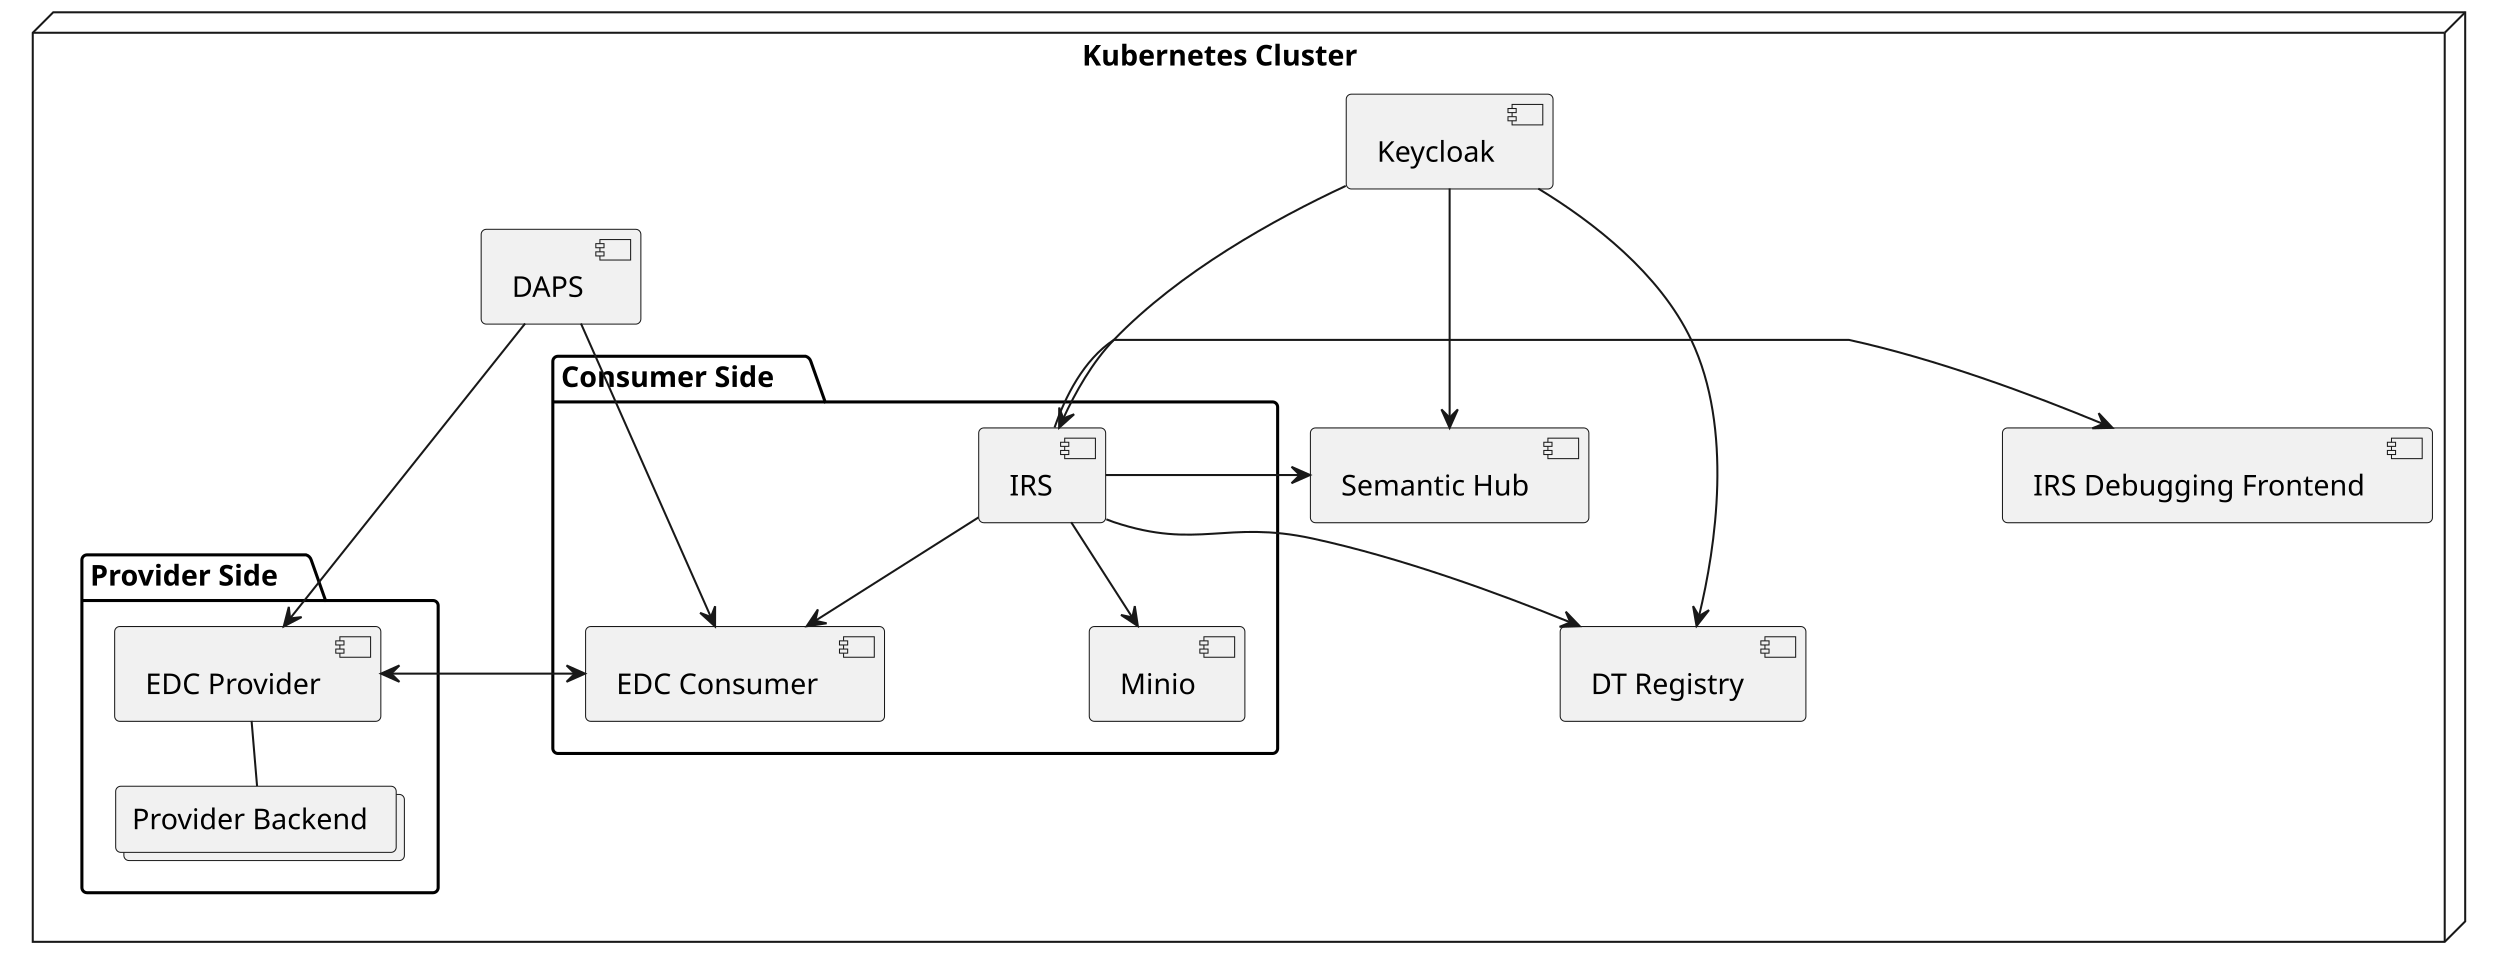
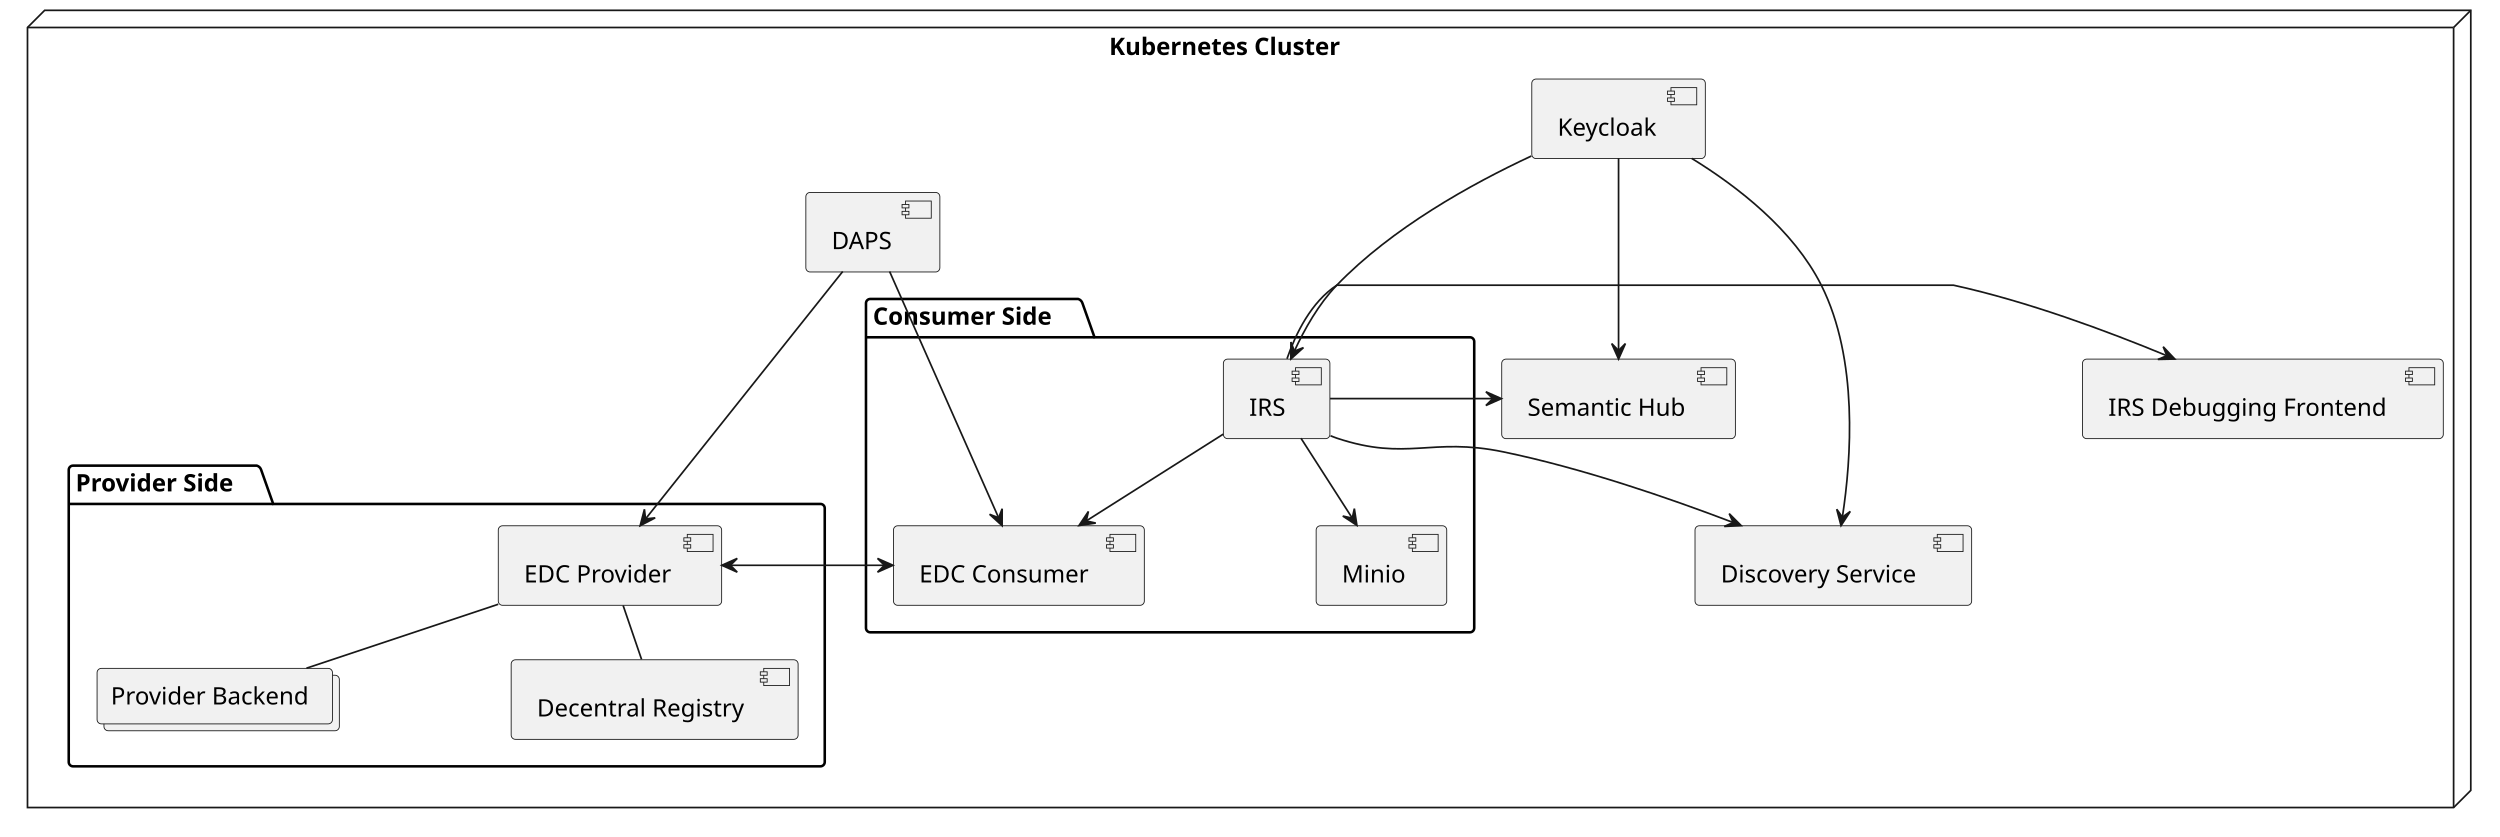
- <svg xmlns="http://www.w3.org/2000/svg" contentStyleType="text/css" height="477px" preserveAspectRatio="none" style="width:1221px;height:477px;background:#FFFFFF;" version="1.1" viewBox="0 0 1221 477" width="1221px" zoomAndPan="magnify">
+ <svg xmlns="http://www.w3.org/2000/svg" contentStyleType="text/css" height="487px" preserveAspectRatio="none" style="width:1455px;height:487px;background:#FFFFFF;" version="1.1" viewBox="0 0 1455 487" width="1455px" zoomAndPan="magnify">
  <defs />
  <g>
    <g id="cluster_k8s">
-       <polygon points="16,16,26,6,1204,6,1204,450,1194,460,16,460,16,16" style="stroke:#181818;stroke-width:1.0;fill:none;" />
-       <line style="stroke:#181818;stroke-width:1.0;fill:none;" x1="1194" x2="1204" y1="16" y2="6" />
-       <line style="stroke:#181818;stroke-width:1.0;fill:none;" x1="16" x2="1194" y1="16" y2="16" />
-       <line style="stroke:#181818;stroke-width:1.0;fill:none;" x1="1194" x2="1194" y1="16" y2="460" />
-       <text fill="#000000" font-family="sans-serif" font-size="14" font-weight="bold" lengthAdjust="spacing" textLength="155" x="528.5" y="31.995">Kubernetes Cluster</text>
+       <polygon points="16,16,26,6,1438,6,1438,460,1428,470,16,470,16,16" style="stroke:#181818;stroke-width:1.0;fill:none;" />
+       <line style="stroke:#181818;stroke-width:1.0;fill:none;" x1="1428" x2="1438" y1="16" y2="6" />
+       <line style="stroke:#181818;stroke-width:1.0;fill:none;" x1="16" x2="1428" y1="16" y2="16" />
+       <line style="stroke:#181818;stroke-width:1.0;fill:none;" x1="1428" x2="1428" y1="16" y2="470" />
+       <text fill="#000000" font-family="sans-serif" font-size="14" font-weight="bold" lengthAdjust="spacing" textLength="155" x="645.5" y="31.995">Kubernetes Cluster</text>
    </g>
    <g id="cluster_Consumer Side">
-       <path d="M272.5,174 L393.5,174 A3.75,3.75 0 0 1 396,176.5 L403,196.297 L621.5,196.297 A2.5,2.5 0 0 1 624,198.797 L624,365.5 A2.5,2.5 0 0 1 621.5,368 L272.5,368 A2.5,2.5 0 0 1 270,365.5 L270,176.5 A2.5,2.5 0 0 1 272.5,174 " style="stroke:#000000;stroke-width:1.5;fill:none;" />
-       <line style="stroke:#000000;stroke-width:1.5;fill:none;" x1="270" x2="403" y1="196.297" y2="196.297" />
-       <text fill="#000000" font-family="sans-serif" font-size="14" font-weight="bold" lengthAdjust="spacing" textLength="120" x="274" y="188.995">Consumer Side</text>
+       <path d="M506.5,174 L627.5,174 A3.75,3.75 0 0 1 630,176.5 L637,196.297 L855.5,196.297 A2.5,2.5 0 0 1 858,198.797 L858,365.5 A2.5,2.5 0 0 1 855.5,368 L506.5,368 A2.5,2.5 0 0 1 504,365.5 L504,176.5 A2.5,2.5 0 0 1 506.5,174 " style="stroke:#000000;stroke-width:1.5;fill:none;" />
+       <line style="stroke:#000000;stroke-width:1.5;fill:none;" x1="504" x2="637" y1="196.297" y2="196.297" />
+       <text fill="#000000" font-family="sans-serif" font-size="14" font-weight="bold" lengthAdjust="spacing" textLength="120" x="508" y="188.995">Consumer Side</text>
    </g>
    <g id="cluster_Provider Side">
-       <path d="M42.5,271 L149.5,271 A3.75,3.75 0 0 1 152,273.5 L159,293.297 L211.5,293.297 A2.5,2.5 0 0 1 214,295.797 L214,433.5 A2.5,2.5 0 0 1 211.5,436 L42.5,436 A2.5,2.5 0 0 1 40,433.5 L40,273.5 A2.5,2.5 0 0 1 42.5,271 " style="stroke:#000000;stroke-width:1.5;fill:none;" />
+       <path d="M42.5,271 L149.5,271 A3.75,3.75 0 0 1 152,273.5 L159,293.297 L477.5,293.297 A2.5,2.5 0 0 1 480,295.797 L480,443.5 A2.5,2.5 0 0 1 477.5,446 L42.5,446 A2.5,2.5 0 0 1 40,443.5 L40,273.5 A2.5,2.5 0 0 1 42.5,271 " style="stroke:#000000;stroke-width:1.5;fill:none;" />
      <line style="stroke:#000000;stroke-width:1.5;fill:none;" x1="40" x2="159" y1="293.297" y2="293.297" />
      <text fill="#000000" font-family="sans-serif" font-size="14" font-weight="bold" lengthAdjust="spacing" textLength="106" x="44" y="285.995">Provider Side</text>
    </g>
    <g id="elem_Keycloak">
-       <rect fill="#F1F1F1" height="46.297" rx="2.5" ry="2.5" style="stroke:#181818;stroke-width:0.5;" width="101" x="657.5" y="46" />
-       <rect fill="#F1F1F1" height="10" style="stroke:#181818;stroke-width:0.5;" width="15" x="738.5" y="51" />
-       <rect fill="#F1F1F1" height="2" style="stroke:#181818;stroke-width:0.5;" width="4" x="736.5" y="53" />
-       <rect fill="#F1F1F1" height="2" style="stroke:#181818;stroke-width:0.5;" width="4" x="736.5" y="57" />
-       <text fill="#000000" font-family="sans-serif" font-size="14" lengthAdjust="spacing" textLength="61" x="672.5" y="78.995">Keycloak</text>
+       <rect fill="#F1F1F1" height="46.297" rx="2.5" ry="2.5" style="stroke:#181818;stroke-width:0.5;" width="101" x="891.5" y="46" />
+       <rect fill="#F1F1F1" height="10" style="stroke:#181818;stroke-width:0.5;" width="15" x="972.5" y="51" />
+       <rect fill="#F1F1F1" height="2" style="stroke:#181818;stroke-width:0.5;" width="4" x="970.5" y="53" />
+       <rect fill="#F1F1F1" height="2" style="stroke:#181818;stroke-width:0.5;" width="4" x="970.5" y="57" />
+       <text fill="#000000" font-family="sans-serif" font-size="14" lengthAdjust="spacing" textLength="61" x="906.5" y="78.995">Keycloak</text>
    </g>
    <g id="elem_daps">
-       <rect fill="#F1F1F1" height="46.297" rx="2.5" ry="2.5" style="stroke:#181818;stroke-width:0.5;" width="78" x="235" y="112" />
-       <rect fill="#F1F1F1" height="10" style="stroke:#181818;stroke-width:0.5;" width="15" x="293" y="117" />
-       <rect fill="#F1F1F1" height="2" style="stroke:#181818;stroke-width:0.5;" width="4" x="291" y="119" />
-       <rect fill="#F1F1F1" height="2" style="stroke:#181818;stroke-width:0.5;" width="4" x="291" y="123" />
-       <text fill="#000000" font-family="sans-serif" font-size="14" lengthAdjust="spacing" textLength="38" x="250" y="144.995">DAPS</text>
+       <rect fill="#F1F1F1" height="46.297" rx="2.5" ry="2.5" style="stroke:#181818;stroke-width:0.5;" width="78" x="469" y="112" />
+       <rect fill="#F1F1F1" height="10" style="stroke:#181818;stroke-width:0.5;" width="15" x="527" y="117" />
+       <rect fill="#F1F1F1" height="2" style="stroke:#181818;stroke-width:0.5;" width="4" x="525" y="119" />
+       <rect fill="#F1F1F1" height="2" style="stroke:#181818;stroke-width:0.5;" width="4" x="525" y="123" />
+       <text fill="#000000" font-family="sans-serif" font-size="14" lengthAdjust="spacing" textLength="38" x="484" y="144.995">DAPS</text>
+     </g>
+     <g id="elem_ds">
+       <rect fill="#F1F1F1" height="46.297" rx="2.5" ry="2.5" style="stroke:#181818;stroke-width:0.5;" width="161" x="986.5" y="306" />
+       <rect fill="#F1F1F1" height="10" style="stroke:#181818;stroke-width:0.5;" width="15" x="1127.5" y="311" />
+       <rect fill="#F1F1F1" height="2" style="stroke:#181818;stroke-width:0.5;" width="4" x="1125.5" y="313" />
+       <rect fill="#F1F1F1" height="2" style="stroke:#181818;stroke-width:0.5;" width="4" x="1125.5" y="317" />
+       <text fill="#000000" font-family="sans-serif" font-size="14" lengthAdjust="spacing" textLength="121" x="1001.5" y="338.995">Discovery Service</text>
+     </g>
+     <g id="elem_semHub">
+       <rect fill="#F1F1F1" height="46.297" rx="2.5" ry="2.5" style="stroke:#181818;stroke-width:0.5;" width="136" x="874" y="209" />
+       <rect fill="#F1F1F1" height="10" style="stroke:#181818;stroke-width:0.5;" width="15" x="990" y="214" />
+       <rect fill="#F1F1F1" height="2" style="stroke:#181818;stroke-width:0.5;" width="4" x="988" y="216" />
+       <rect fill="#F1F1F1" height="2" style="stroke:#181818;stroke-width:0.5;" width="4" x="988" y="220" />
+       <text fill="#000000" font-family="sans-serif" font-size="14" lengthAdjust="spacing" textLength="96" x="889" y="241.995">Semantic Hub</text>
+     </g>
+     <g id="elem_frontend">
+       <rect fill="#F1F1F1" height="46.297" rx="2.5" ry="2.5" style="stroke:#181818;stroke-width:0.5;" width="210" x="1212" y="209" />
+       <rect fill="#F1F1F1" height="10" style="stroke:#181818;stroke-width:0.5;" width="15" x="1402" y="214" />
+       <rect fill="#F1F1F1" height="2" style="stroke:#181818;stroke-width:0.5;" width="4" x="1400" y="216" />
+       <rect fill="#F1F1F1" height="2" style="stroke:#181818;stroke-width:0.5;" width="4" x="1400" y="220" />
+       <text fill="#000000" font-family="sans-serif" font-size="14" lengthAdjust="spacing" textLength="170" x="1227" y="241.995">IRS Debugging Frontend</text>
+     </g>
+     <g id="elem_IRS">
+       <rect fill="#F1F1F1" height="46.297" rx="2.5" ry="2.5" style="stroke:#181818;stroke-width:0.5;" width="62" x="712" y="209" />
+       <rect fill="#F1F1F1" height="10" style="stroke:#181818;stroke-width:0.5;" width="15" x="754" y="214" />
+       <rect fill="#F1F1F1" height="2" style="stroke:#181818;stroke-width:0.5;" width="4" x="752" y="216" />
+       <rect fill="#F1F1F1" height="2" style="stroke:#181818;stroke-width:0.5;" width="4" x="752" y="220" />
+       <text fill="#000000" font-family="sans-serif" font-size="14" lengthAdjust="spacing" textLength="22" x="727" y="241.995">IRS</text>
+     </g>
+     <g id="elem_Minio">
+       <rect fill="#F1F1F1" height="46.297" rx="2.5" ry="2.5" style="stroke:#181818;stroke-width:0.5;" width="76" x="766" y="306" />
+       <rect fill="#F1F1F1" height="10" style="stroke:#181818;stroke-width:0.5;" width="15" x="822" y="311" />
+       <rect fill="#F1F1F1" height="2" style="stroke:#181818;stroke-width:0.5;" width="4" x="820" y="313" />
+       <rect fill="#F1F1F1" height="2" style="stroke:#181818;stroke-width:0.5;" width="4" x="820" y="317" />
+       <text fill="#000000" font-family="sans-serif" font-size="14" lengthAdjust="spacing" textLength="36" x="781" y="338.995">Minio</text>
+     </g>
+     <g id="elem_consumer">
+       <rect fill="#F1F1F1" height="46.297" rx="2.5" ry="2.5" style="stroke:#181818;stroke-width:0.5;" width="146" x="520" y="306" />
+       <rect fill="#F1F1F1" height="10" style="stroke:#181818;stroke-width:0.5;" width="15" x="646" y="311" />
+       <rect fill="#F1F1F1" height="2" style="stroke:#181818;stroke-width:0.5;" width="4" x="644" y="313" />
+       <rect fill="#F1F1F1" height="2" style="stroke:#181818;stroke-width:0.5;" width="4" x="644" y="317" />
+       <text fill="#000000" font-family="sans-serif" font-size="14" lengthAdjust="spacing" textLength="106" x="535" y="338.995">EDC Consumer</text>
+     </g>
+     <g id="elem_provider">
+       <rect fill="#F1F1F1" height="46.297" rx="2.5" ry="2.5" style="stroke:#181818;stroke-width:0.5;" width="130" x="290" y="306" />
+       <rect fill="#F1F1F1" height="10" style="stroke:#181818;stroke-width:0.5;" width="15" x="400" y="311" />
+       <rect fill="#F1F1F1" height="2" style="stroke:#181818;stroke-width:0.5;" width="4" x="398" y="313" />
+       <rect fill="#F1F1F1" height="2" style="stroke:#181818;stroke-width:0.5;" width="4" x="398" y="317" />
+       <text fill="#000000" font-family="sans-serif" font-size="14" lengthAdjust="spacing" textLength="90" x="305" y="338.995">EDC Provider</text>
+     </g>
+     <g id="elem_submodel">
+       <rect fill="#F1F1F1" height="32.297" rx="2.5" ry="2.5" style="stroke:#181818;stroke-width:0.5;" width="137" x="60.5" y="393" />
+       <rect fill="#F1F1F1" height="32.297" rx="2.5" ry="2.5" style="stroke:#181818;stroke-width:0.5;" width="137" x="56.5" y="389" />
+       <text fill="#000000" font-family="sans-serif" font-size="14" lengthAdjust="spacing" textLength="121" x="64.5" y="409.995">Provider Backend</text>
    </g>
    <g id="elem_dtr">
-       <rect fill="#F1F1F1" height="46.297" rx="2.5" ry="2.5" style="stroke:#181818;stroke-width:0.5;" width="120" x="762" y="306" />
-       <rect fill="#F1F1F1" height="10" style="stroke:#181818;stroke-width:0.5;" width="15" x="862" y="311" />
-       <rect fill="#F1F1F1" height="2" style="stroke:#181818;stroke-width:0.5;" width="4" x="860" y="313" />
-       <rect fill="#F1F1F1" height="2" style="stroke:#181818;stroke-width:0.5;" width="4" x="860" y="317" />
-       <text fill="#000000" font-family="sans-serif" font-size="14" lengthAdjust="spacing" textLength="80" x="777" y="338.995">DT Registry</text>
-     </g>
-     <g id="elem_semHub">
-       <rect fill="#F1F1F1" height="46.297" rx="2.5" ry="2.5" style="stroke:#181818;stroke-width:0.5;" width="136" x="640" y="209" />
-       <rect fill="#F1F1F1" height="10" style="stroke:#181818;stroke-width:0.5;" width="15" x="756" y="214" />
-       <rect fill="#F1F1F1" height="2" style="stroke:#181818;stroke-width:0.5;" width="4" x="754" y="216" />
-       <rect fill="#F1F1F1" height="2" style="stroke:#181818;stroke-width:0.5;" width="4" x="754" y="220" />
-       <text fill="#000000" font-family="sans-serif" font-size="14" lengthAdjust="spacing" textLength="96" x="655" y="241.995">Semantic Hub</text>
-     </g>
-     <g id="elem_frontend">
-       <rect fill="#F1F1F1" height="46.297" rx="2.5" ry="2.5" style="stroke:#181818;stroke-width:0.5;" width="210" x="978" y="209" />
-       <rect fill="#F1F1F1" height="10" style="stroke:#181818;stroke-width:0.5;" width="15" x="1168" y="214" />
-       <rect fill="#F1F1F1" height="2" style="stroke:#181818;stroke-width:0.5;" width="4" x="1166" y="216" />
-       <rect fill="#F1F1F1" height="2" style="stroke:#181818;stroke-width:0.5;" width="4" x="1166" y="220" />
-       <text fill="#000000" font-family="sans-serif" font-size="14" lengthAdjust="spacing" textLength="170" x="993" y="241.995">IRS Debugging Frontend</text>
-     </g>
-     <g id="elem_IRS">
-       <rect fill="#F1F1F1" height="46.297" rx="2.5" ry="2.5" style="stroke:#181818;stroke-width:0.5;" width="62" x="478" y="209" />
-       <rect fill="#F1F1F1" height="10" style="stroke:#181818;stroke-width:0.5;" width="15" x="520" y="214" />
-       <rect fill="#F1F1F1" height="2" style="stroke:#181818;stroke-width:0.5;" width="4" x="518" y="216" />
-       <rect fill="#F1F1F1" height="2" style="stroke:#181818;stroke-width:0.5;" width="4" x="518" y="220" />
-       <text fill="#000000" font-family="sans-serif" font-size="14" lengthAdjust="spacing" textLength="22" x="493" y="241.995">IRS</text>
-     </g>
-     <g id="elem_Minio">
-       <rect fill="#F1F1F1" height="46.297" rx="2.5" ry="2.5" style="stroke:#181818;stroke-width:0.5;" width="76" x="532" y="306" />
-       <rect fill="#F1F1F1" height="10" style="stroke:#181818;stroke-width:0.5;" width="15" x="588" y="311" />
-       <rect fill="#F1F1F1" height="2" style="stroke:#181818;stroke-width:0.5;" width="4" x="586" y="313" />
-       <rect fill="#F1F1F1" height="2" style="stroke:#181818;stroke-width:0.5;" width="4" x="586" y="317" />
-       <text fill="#000000" font-family="sans-serif" font-size="14" lengthAdjust="spacing" textLength="36" x="547" y="338.995">Minio</text>
-     </g>
-     <g id="elem_consumer">
-       <rect fill="#F1F1F1" height="46.297" rx="2.5" ry="2.5" style="stroke:#181818;stroke-width:0.5;" width="146" x="286" y="306" />
-       <rect fill="#F1F1F1" height="10" style="stroke:#181818;stroke-width:0.5;" width="15" x="412" y="311" />
-       <rect fill="#F1F1F1" height="2" style="stroke:#181818;stroke-width:0.5;" width="4" x="410" y="313" />
-       <rect fill="#F1F1F1" height="2" style="stroke:#181818;stroke-width:0.5;" width="4" x="410" y="317" />
-       <text fill="#000000" font-family="sans-serif" font-size="14" lengthAdjust="spacing" textLength="106" x="301" y="338.995">EDC Consumer</text>
-     </g>
-     <g id="elem_provider">
-       <rect fill="#F1F1F1" height="46.297" rx="2.5" ry="2.5" style="stroke:#181818;stroke-width:0.5;" width="130" x="56" y="306" />
-       <rect fill="#F1F1F1" height="10" style="stroke:#181818;stroke-width:0.5;" width="15" x="166" y="311" />
-       <rect fill="#F1F1F1" height="2" style="stroke:#181818;stroke-width:0.5;" width="4" x="164" y="313" />
-       <rect fill="#F1F1F1" height="2" style="stroke:#181818;stroke-width:0.5;" width="4" x="164" y="317" />
-       <text fill="#000000" font-family="sans-serif" font-size="14" lengthAdjust="spacing" textLength="90" x="71" y="338.995">EDC Provider</text>
-     </g>
-     <g id="elem_submodel">
-       <rect fill="#F1F1F1" height="32.297" rx="2.5" ry="2.5" style="stroke:#181818;stroke-width:0.5;" width="137" x="60.5" y="388" />
-       <rect fill="#F1F1F1" height="32.297" rx="2.5" ry="2.5" style="stroke:#181818;stroke-width:0.5;" width="137" x="56.5" y="384" />
-       <text fill="#000000" font-family="sans-serif" font-size="14" lengthAdjust="spacing" textLength="121" x="64.5" y="404.995">Provider Backend</text>
+       <rect fill="#F1F1F1" height="46.297" rx="2.5" ry="2.5" style="stroke:#181818;stroke-width:0.5;" width="167" x="297.5" y="384" />
+       <rect fill="#F1F1F1" height="10" style="stroke:#181818;stroke-width:0.5;" width="15" x="444.5" y="389" />
+       <rect fill="#F1F1F1" height="2" style="stroke:#181818;stroke-width:0.5;" width="4" x="442.5" y="391" />
+       <rect fill="#F1F1F1" height="2" style="stroke:#181818;stroke-width:0.5;" width="4" x="442.5" y="395" />
+       <text fill="#000000" font-family="sans-serif" font-size="14" lengthAdjust="spacing" textLength="127" x="312.5" y="416.995">Decentral Registry</text>
    </g>
    <g id="link_IRS_Minio">
-       <path d="M523.15,255.03 C532.01,268.84 543.5,286.73 552.88,301.34 " fill="none" id="IRS-to-Minio" style="stroke:#181818;stroke-width:1.0;" />
-       <polygon fill="#181818" points="555.72,305.76,554.233,296.024,553.023,301.55,547.497,300.34,555.72,305.76" style="stroke:#181818;stroke-width:1.0;" />
+       <path d="M757.15,255.03 C766.01,268.84 777.5,286.73 786.88,301.34 " fill="none" id="IRS-to-Minio" style="stroke:#181818;stroke-width:1.0;" />
+       <polygon fill="#181818" points="789.72,305.76,788.233,296.024,787.023,301.55,781.497,300.34,789.72,305.76" style="stroke:#181818;stroke-width:1.0;" />
    </g>
    <g id="link_IRS_consumer">
-       <path d="M477.92,252.68 C454.8,267.33 423.09,287.41 398.22,303.16 " fill="none" id="IRS-to-consumer" style="stroke:#181818;stroke-width:1.0;" />
-       <polygon fill="#181818" points="393.98,305.85,403.725,304.425,398.207,303.18,399.452,297.661,393.98,305.85" style="stroke:#181818;stroke-width:1.0;" />
+       <path d="M711.92,252.68 C688.8,267.33 657.09,287.41 632.22,303.16 " fill="none" id="IRS-to-consumer" style="stroke:#181818;stroke-width:1.0;" />
+       <polygon fill="#181818" points="627.98,305.85,637.725,304.425,632.207,303.18,633.452,297.661,627.98,305.85" style="stroke:#181818;stroke-width:1.0;" />
    </g>
-     <g id="link_IRS_dtr">
-       <path d="M540.33,253.63 C541.55,254.13 542.77,254.59 544,255 C585.04,268.68 598.72,253.83 641,263 C684.41,272.41 731.58,289.59 766.88,303.93 " fill="none" id="IRS-to-dtr" style="stroke:#181818;stroke-width:1.0;" />
-       <polygon fill="#181818" points="771.56,305.84,764.734,298.74,766.929,303.954,761.716,306.149,771.56,305.84" style="stroke:#181818;stroke-width:1.0;" />
+     <g id="link_IRS_ds">
+       <path d="M774.33,253.63 C775.55,254.13 776.77,254.59 778,255 C819.04,268.68 832.64,254.22 875,263 C920.84,272.5 970.88,289.68 1008.39,303.99 " fill="none" id="IRS-to-ds" style="stroke:#181818;stroke-width:1.0;" />
+       <polygon fill="#181818" points="1013.36,305.9,1006.4,298.932,1008.694,304.102,1003.524,306.397,1013.36,305.9" style="stroke:#181818;stroke-width:1.0;" />
    </g>
    <g id="link_daps_provider">
-       <path d="M256.45,158.02 C228.05,193.66 172.15,263.82 141.79,301.9 " fill="none" id="daps-to-provider" style="stroke:#181818;stroke-width:1.0;" />
-       <polygon fill="#181818" points="138.58,305.94,147.314,301.388,141.693,302.027,141.053,296.407,138.58,305.94" style="stroke:#181818;stroke-width:1.0;" />
+       <path d="M490.45,158.02 C462.05,193.66 406.15,263.82 375.79,301.9 " fill="none" id="daps-to-provider" style="stroke:#181818;stroke-width:1.0;" />
+       <polygon fill="#181818" points="372.58,305.94,381.314,301.388,375.693,302.027,375.053,296.407,372.58,305.94" style="stroke:#181818;stroke-width:1.0;" />
    </g>
    <g id="link_daps_consumer">
-       <path d="M283.75,158.02 C299.4,193.38 330.08,262.68 347.03,300.97 " fill="none" id="daps-to-consumer" style="stroke:#181818;stroke-width:1.0;" />
-       <polygon fill="#181818" points="349.23,305.94,349.262,296.091,347.214,301.365,341.941,299.317,349.23,305.94" style="stroke:#181818;stroke-width:1.0;" />
+       <path d="M517.75,158.02 C533.4,193.38 564.08,262.68 581.03,300.97 " fill="none" id="daps-to-consumer" style="stroke:#181818;stroke-width:1.0;" />
+       <polygon fill="#181818" points="583.23,305.94,583.261,296.091,581.214,301.365,575.941,299.317,583.23,305.94" style="stroke:#181818;stroke-width:1.0;" />
    </g>
    <g id="link_provider_consumer">
-       <path d="M191.14,329 C220.94,329 250.74,329 280.54,329 " fill="none" id="provider-consumer" style="stroke:#181818;stroke-width:1.0;" />
-       <polygon fill="#181818" points="285.71,329,276.71,325,280.71,329,276.71,333,285.71,329" style="stroke:#181818;stroke-width:1.0;" />
-       <polygon fill="#181818" points="186.08,329,195.08,333,191.08,329,195.08,325,186.08,329" style="stroke:#181818;stroke-width:1.0;" />
+       <path d="M425.14,329 C454.94,329 484.74,329 514.54,329 " fill="none" id="provider-consumer" style="stroke:#181818;stroke-width:1.0;" />
+       <polygon fill="#181818" points="519.71,329,510.71,325,514.71,329,510.71,333,519.71,329" style="stroke:#181818;stroke-width:1.0;" />
+       <polygon fill="#181818" points="420.08,329,429.08,333,425.08,329,429.08,325,420.08,329" style="stroke:#181818;stroke-width:1.0;" />
    </g>
    <g id="link_provider_submodel">
-       <path d="M122.87,352.08 C123.73,362.33 124.75,374.35 125.55,383.9 " fill="none" id="provider-submodel" style="stroke:#181818;stroke-width:1.0;" />
+       <path d="M289.97,351.68 C254.56,363.48 211.38,377.87 178.36,388.88 " fill="none" id="provider-submodel" style="stroke:#181818;stroke-width:1.0;" />
    </g>
-     <g id="link_Keycloak_dtr">
-       <path d="M751.31,92.12 C778.24,108.5 810.57,133.56 826,166 C846.64,209.41 837.95,267.04 829.88,300.57 " fill="none" id="Keycloak-to-dtr" style="stroke:#181818;stroke-width:1.0;" />
-       <polygon fill="#181818" points="828.6,305.74,834.669,297.983,829.816,300.89,826.909,296.037,828.6,305.74" style="stroke:#181818;stroke-width:1.0;" />
+     <g id="link_provider_dtr">
+       <path d="M362.66,352.39 C366.05,362.29 370.02,373.89 373.39,383.77 " fill="none" id="provider-dtr" style="stroke:#181818;stroke-width:1.0;" />
+     </g>
+     <g id="link_Keycloak_ds">
+       <path d="M984.55,92.17 C1011.34,108.63 1043.82,133.79 1060,166 C1081.65,209.1 1077.46,267.07 1072.31,300.7 " fill="none" id="Keycloak-to-ds" style="stroke:#181818;stroke-width:1.0;" />
+       <polygon fill="#181818" points="1071.48,305.89,1076.87,297.647,1072.281,300.955,1068.974,296.365,1071.48,305.89" style="stroke:#181818;stroke-width:1.0;" />
    </g>
    <g id="link_Keycloak_IRS">
-       <path d="M657.25,90.8 C622.11,107.17 576.07,132.76 544,166 C533.46,176.92 525.18,191.66 519.32,204.33 " fill="none" id="Keycloak-to-IRS" style="stroke:#181818;stroke-width:1.0;" />
-       <polygon fill="#181818" points="517.28,208.9,524.611,202.324,519.325,204.338,517.312,199.051,517.28,208.9" style="stroke:#181818;stroke-width:1.0;" />
+       <path d="M891.25,90.8 C856.11,107.17 810.07,132.76 778,166 C767.46,176.92 759.18,191.66 753.32,204.33 " fill="none" id="Keycloak-to-IRS" style="stroke:#181818;stroke-width:1.0;" />
+       <polygon fill="#181818" points="751.28,208.9,758.611,202.324,753.325,204.338,751.312,199.051,751.28,208.9" style="stroke:#181818;stroke-width:1.0;" />
    </g>
    <g id="link_Keycloak_semHub">
-       <path d="M708,92.05 C708,121.11 708,172.23 708,203.7 " fill="none" id="Keycloak-to-semHub" style="stroke:#181818;stroke-width:1.0;" />
-       <polygon fill="#181818" points="708,208.96,712,199.96,708,203.96,704,199.96,708,208.96" style="stroke:#181818;stroke-width:1.0;" />
+       <path d="M942,92.05 C942,121.11 942,172.23 942,203.7 " fill="none" id="Keycloak-to-semHub" style="stroke:#181818;stroke-width:1.0;" />
+       <polygon fill="#181818" points="942,208.96,946,199.96,942,203.96,938,199.96,942,208.96" style="stroke:#181818;stroke-width:1.0;" />
    </g>
    <g id="link_IRS_semHub">
-       <path d="M540.09,232 C571.64,232 603.18,232 634.73,232 " fill="none" id="IRS-to-semHub" style="stroke:#181818;stroke-width:1.0;" />
-       <polygon fill="#181818" points="639.79,232,630.79,228,634.79,232,630.79,236,639.79,232" style="stroke:#181818;stroke-width:1.0;" />
+       <path d="M774.09,232 C805.64,232 837.18,232 868.73,232 " fill="none" id="IRS-to-semHub" style="stroke:#181818;stroke-width:1.0;" />
+       <polygon fill="#181818" points="873.79,232,864.79,228,868.79,232,864.79,236,873.79,232" style="stroke:#181818;stroke-width:1.0;" />
    </g>
    <g id="link_IRS_frontend">
-       <path d="M515.03,208.8 C520.17,193.98 529.15,175.76 544,166 C544,166 903,166 903,166 C945.79,175.37 992.15,192.55 1027.1,207.03 " fill="none" id="IRS-to-frontend" style="stroke:#181818;stroke-width:1.0;" />
-       <polygon fill="#181818" points="1031.74,208.96,1024.979,201.799,1027.127,207.032,1021.894,209.18,1031.74,208.96" style="stroke:#181818;stroke-width:1.0;" />
+       <path d="M749.03,208.8 C754.17,193.98 763.15,175.76 778,166 C778,166 1137,166 1137,166 C1179.79,175.37 1226.15,192.55 1261.1,207.03 " fill="none" id="IRS-to-frontend" style="stroke:#181818;stroke-width:1.0;" />
+       <polygon fill="#181818" points="1265.74,208.96,1258.979,201.799,1261.127,207.032,1255.894,209.18,1265.74,208.96" style="stroke:#181818;stroke-width:1.0;" />
    </g>
  </g>
</svg>
